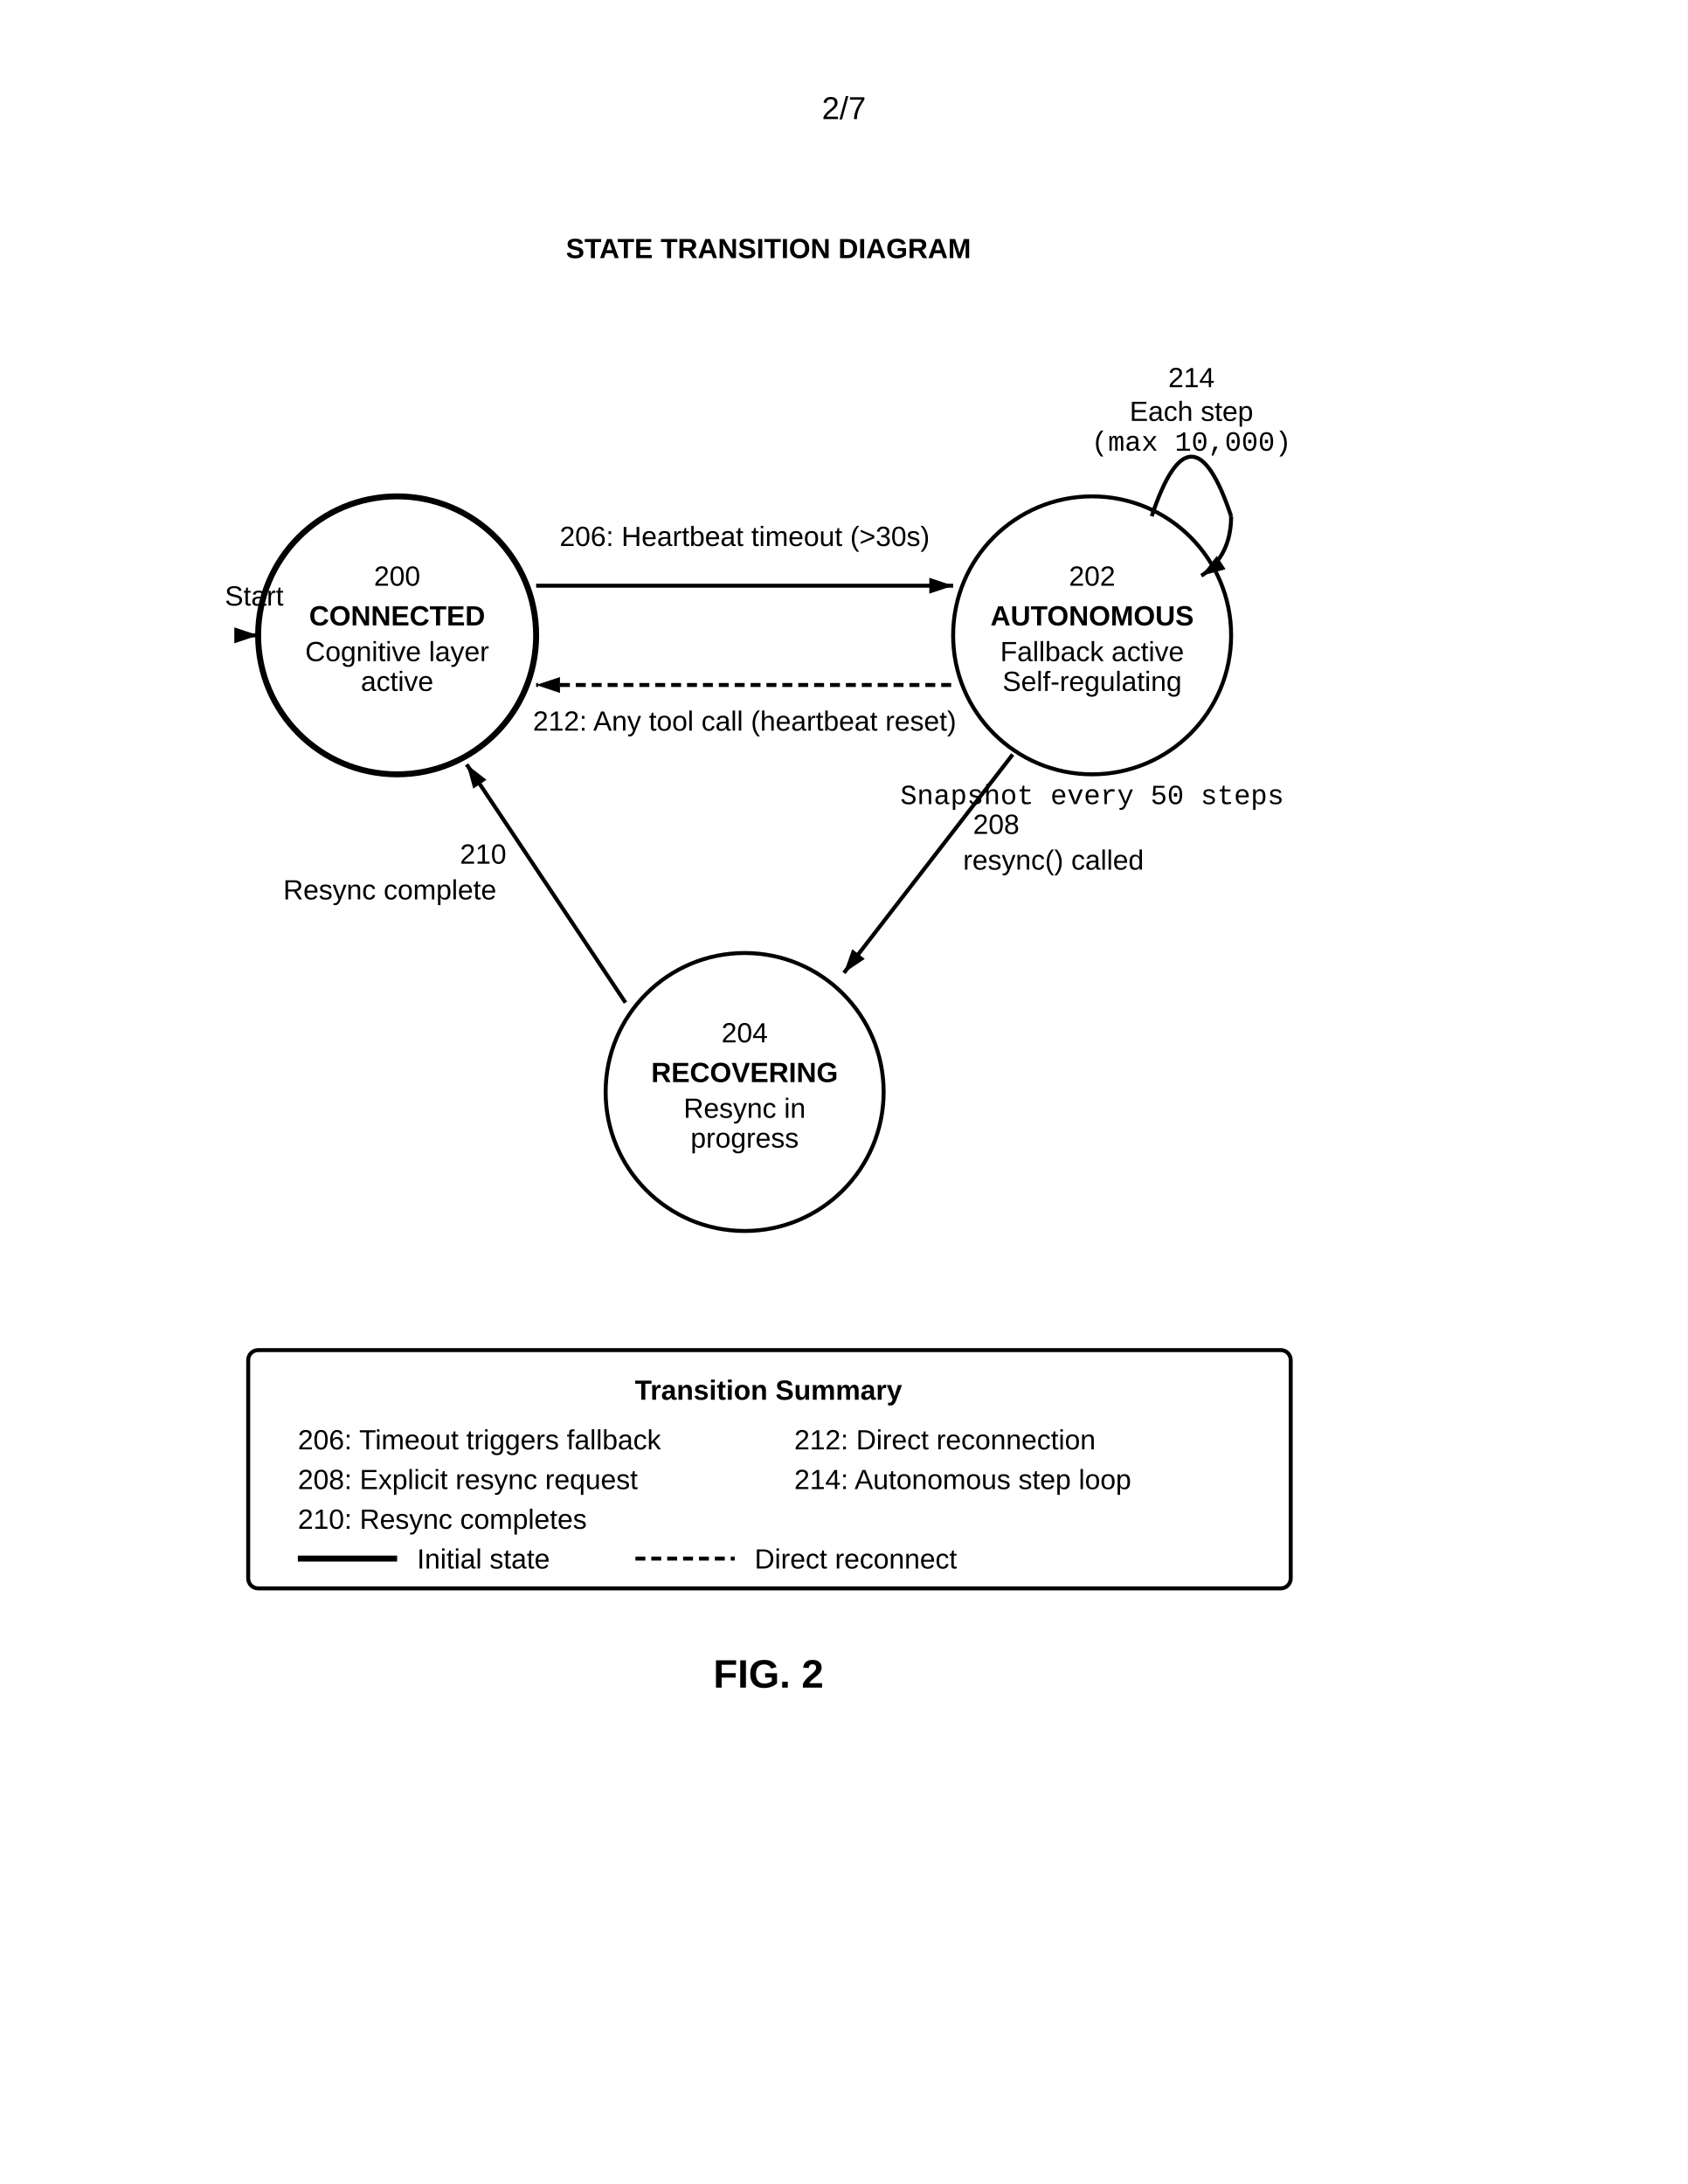
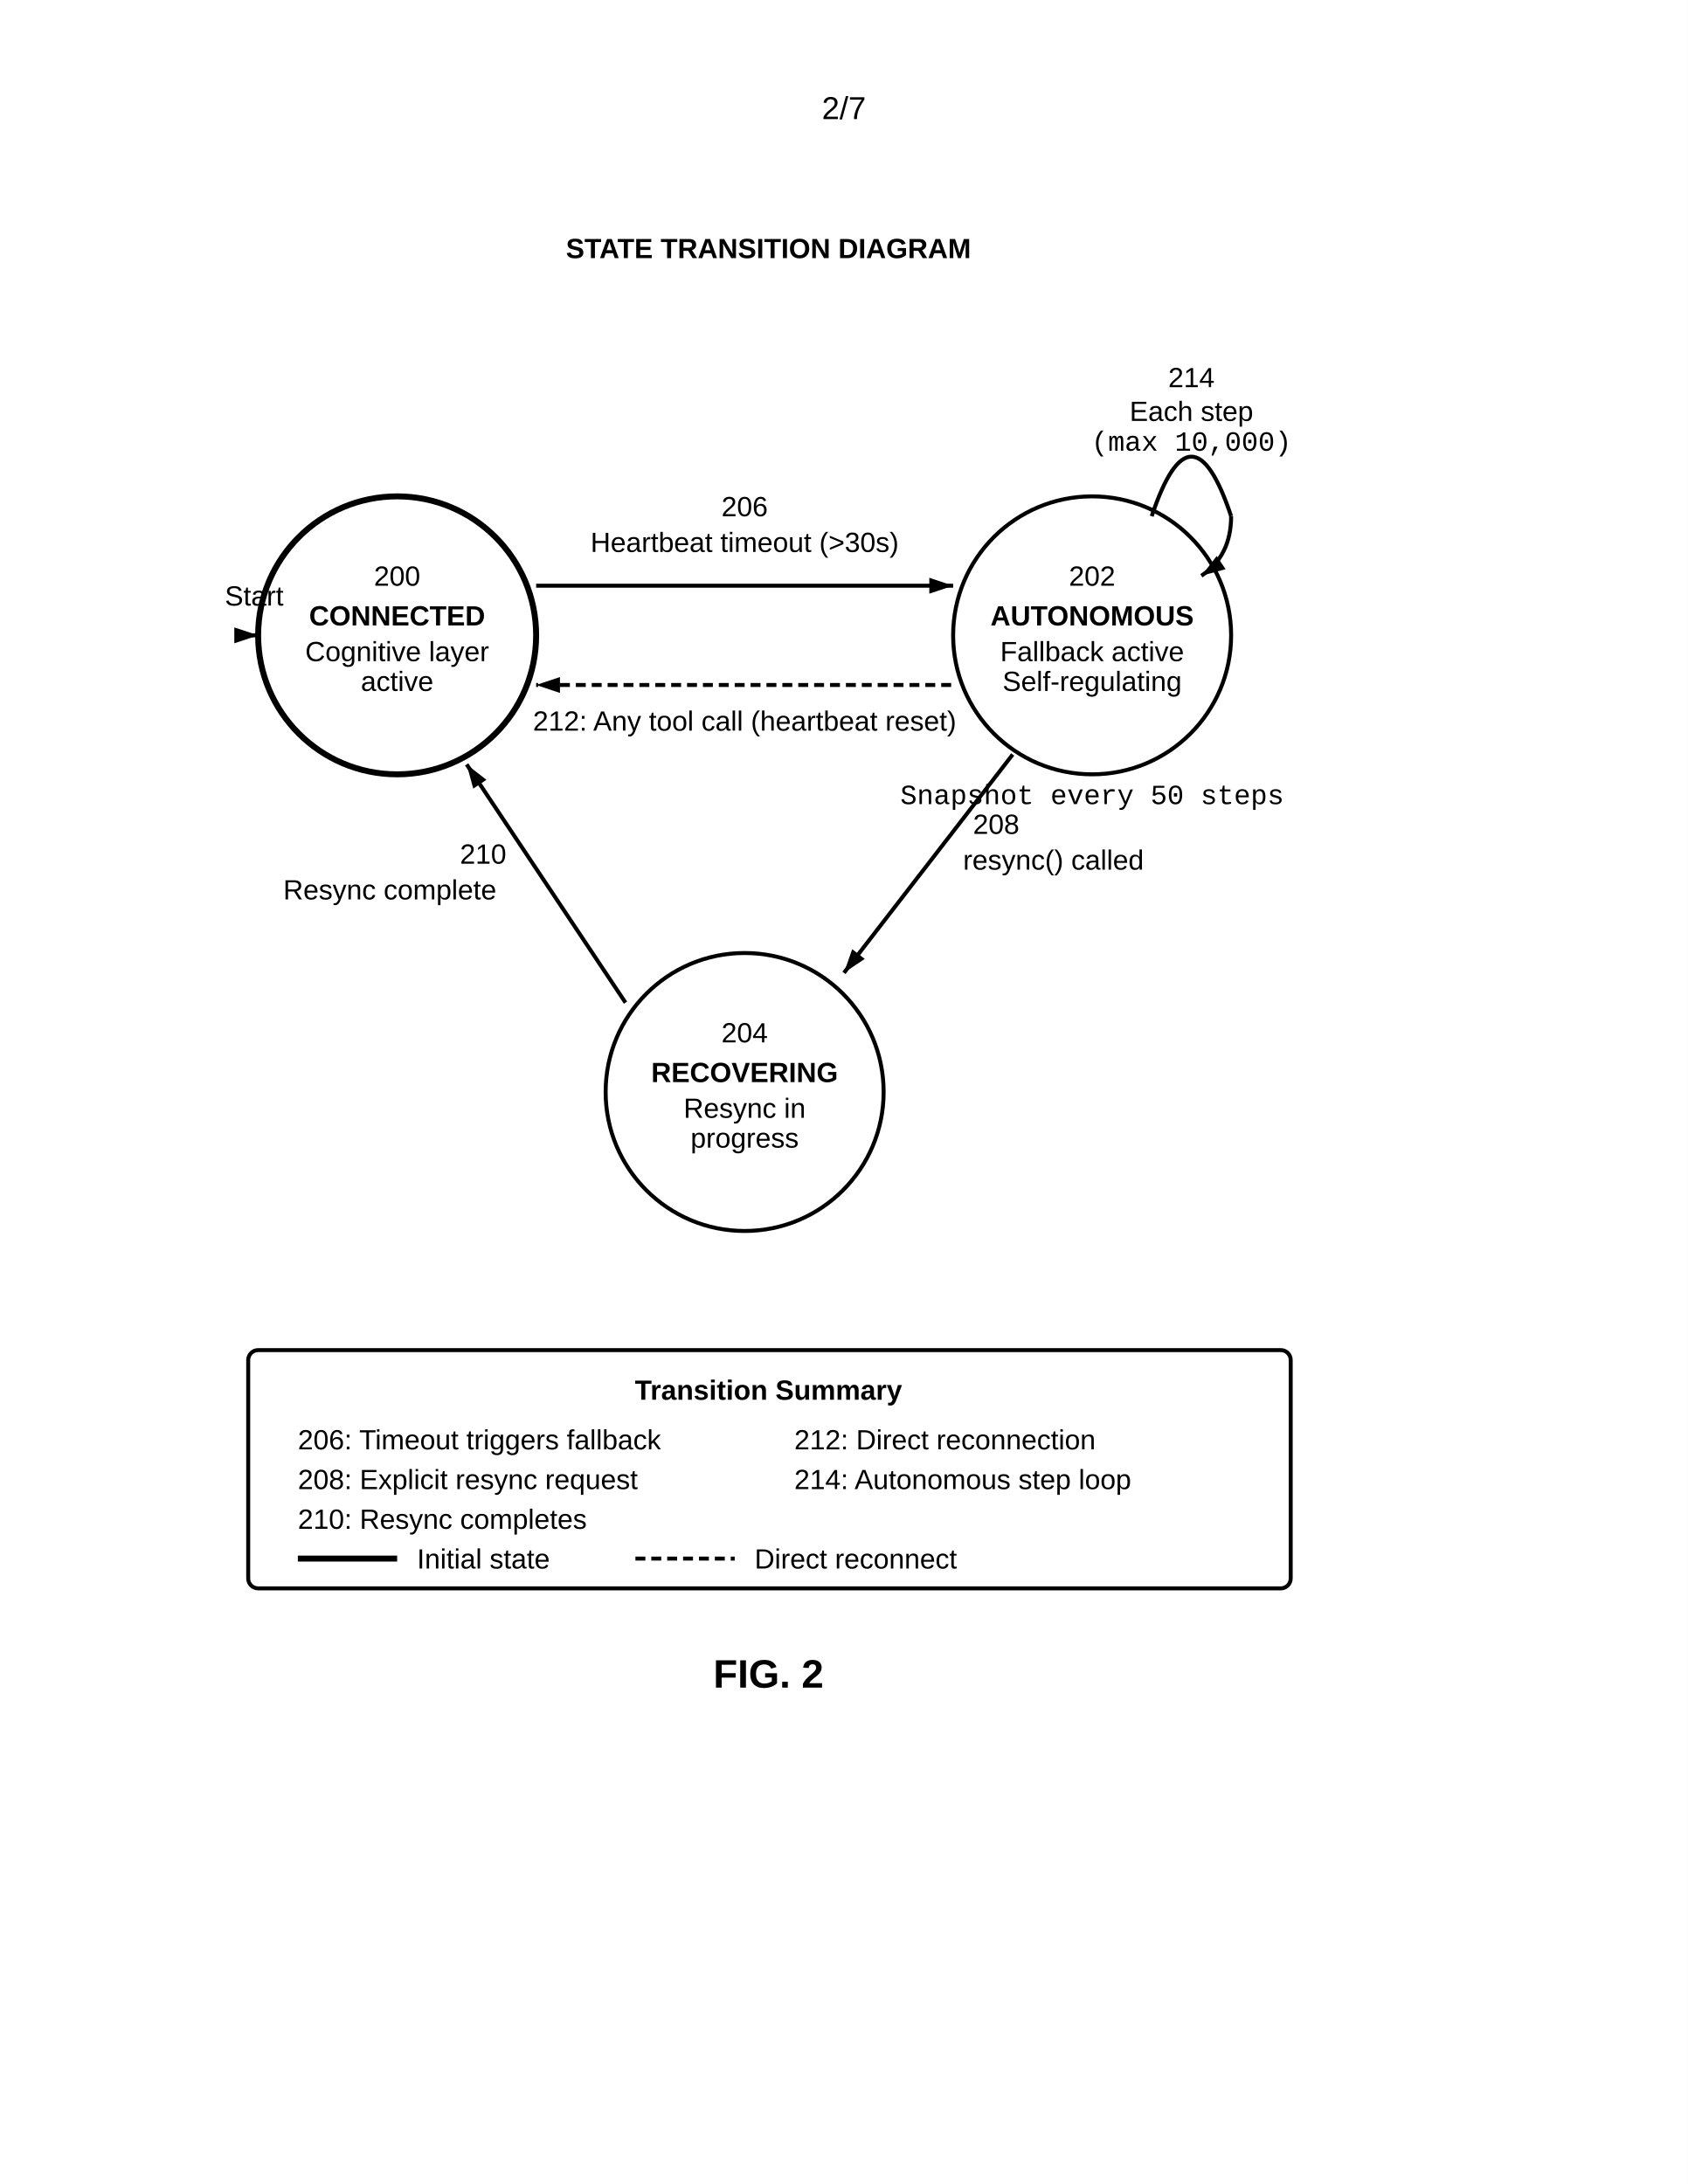
<svg xmlns="http://www.w3.org/2000/svg" width="8.5in" height="11in" viewBox="0 0 850 1100">
  <defs>
    <marker id="ah" markerWidth="6" markerHeight="4" refX="6" refY="2" orient="auto">
      <polygon points="0 0, 6 2, 0 4" fill="black" />
    </marker>
  </defs>
  <rect width="100%" height="100%" fill="white" />
  <text x="425" y="60" font-family="Arial, sans-serif" font-size="16" text-anchor="middle">2/7</text>
  <text x="387" y="130" font-family="Arial, sans-serif" font-size="14" font-weight="bold" text-anchor="middle">STATE TRANSITION DIAGRAM</text>
  <circle cx="200" cy="320" r="70" fill="none" stroke="black" stroke-width="3" />
  <text x="200" y="295" font-family="Arial, sans-serif" font-size="14" text-anchor="middle">200</text>
  <text x="200" y="315" font-family="Arial, sans-serif" font-size="14" font-weight="bold" text-anchor="middle">CONNECTED</text>
  <text x="200" y="333" font-family="Arial, sans-serif" font-size="14" text-anchor="middle">Cognitive layer</text>
  <text x="200" y="348" font-family="Arial, sans-serif" font-size="14" text-anchor="middle">active</text>
  <circle cx="550" cy="320" r="70" fill="none" stroke="black" stroke-width="2" />
  <text x="550" y="295" font-family="Arial, sans-serif" font-size="14" text-anchor="middle">202</text>
  <text x="550" y="315" font-family="Arial, sans-serif" font-size="14" font-weight="bold" text-anchor="middle">AUTONOMOUS</text>
  <text x="550" y="333" font-family="Arial, sans-serif" font-size="14" text-anchor="middle">Fallback active</text>
  <text x="550" y="348" font-family="Arial, sans-serif" font-size="14" text-anchor="middle">Self-regulating</text>
  <circle cx="375" cy="550" r="70" fill="none" stroke="black" stroke-width="2" />
  <text x="375" y="525" font-family="Arial, sans-serif" font-size="14" text-anchor="middle">204</text>
  <text x="375" y="545" font-family="Arial, sans-serif" font-size="14" font-weight="bold" text-anchor="middle">RECOVERING</text>
  <text x="375" y="563" font-family="Arial, sans-serif" font-size="14" text-anchor="middle">Resync in</text>
  <text x="375" y="578" font-family="Arial, sans-serif" font-size="14" text-anchor="middle">progress</text>
  <line x1="125" y1="320" x2="130" y2="320" stroke="black" stroke-width="2" marker-end="url(#ah)" />
  <text x="128" y="305" font-family="Arial, sans-serif" font-size="14" text-anchor="middle">Start</text>
  <line x1="270" y1="295" x2="480" y2="295" stroke="black" stroke-width="2" marker-end="url(#ah)" />
-   <text x="375" y="275" font-family="Arial, sans-serif" font-size="14" text-anchor="middle">206: Heartbeat timeout (&gt;30s)</text>
+   <text x="375" y="260" font-family="Arial, sans-serif" font-size="14" text-anchor="middle">206</text>
+   <text x="375" y="278" font-family="Arial, sans-serif" font-size="14" text-anchor="middle">Heartbeat timeout (&gt;30s)</text>
  <line x1="479" y1="345" x2="270" y2="345" stroke="black" stroke-width="2" stroke-dasharray="5,3" marker-end="url(#ah)" />
  <text x="375" y="368" font-family="Arial, sans-serif" font-size="14" text-anchor="middle">212: Any tool call (heartbeat reset)</text>
  <line x1="510" y1="380" x2="425" y2="490" stroke="black" stroke-width="2" marker-end="url(#ah)" />
  <text x="490" y="420" font-family="Arial, sans-serif" font-size="14" text-anchor="start">208</text>
  <text x="485" y="438" font-family="Arial, sans-serif" font-size="14" text-anchor="start">resync() called</text>
  <line x1="315" y1="505" x2="235" y2="385" stroke="black" stroke-width="2" marker-end="url(#ah)" />
  <text x="255" y="435" font-family="Arial, sans-serif" font-size="14" text-anchor="end">210</text>
  <text x="250" y="453" font-family="Arial, sans-serif" font-size="14" text-anchor="end">Resync complete</text>
  <path d="M 580 260 Q 600 200 620 260" fill="none" stroke="black" stroke-width="2" />
  <path d="M 620 260 Q 620 280 605 290" fill="none" stroke="black" stroke-width="2" marker-end="url(#ah)" />
  <text x="600" y="195" font-family="Arial, sans-serif" font-size="14" text-anchor="middle">214</text>
  <text x="600" y="212" font-family="Arial, sans-serif" font-size="14" text-anchor="middle">Each step</text>
  <text x="600" y="227" font-family="Courier New, monospace" font-size="14" text-anchor="middle">(max 10,000)</text>
  <text x="550" y="405" font-family="Courier New, monospace" font-size="14" text-anchor="middle">Snapshot every 50 steps</text>
  <rect x="125" y="680" width="525" height="120" rx="5" fill="none" stroke="black" stroke-width="2" />
  <text x="387" y="705" font-family="Arial, sans-serif" font-size="14" font-weight="bold" text-anchor="middle">Transition Summary</text>
  <text x="150" y="730" font-family="Arial, sans-serif" font-size="14" text-anchor="start">206: Timeout triggers fallback</text>
  <text x="150" y="750" font-family="Arial, sans-serif" font-size="14" text-anchor="start">208: Explicit resync request</text>
  <text x="150" y="770" font-family="Arial, sans-serif" font-size="14" text-anchor="start">210: Resync completes</text>
  <text x="400" y="730" font-family="Arial, sans-serif" font-size="14" text-anchor="start">212: Direct reconnection</text>
  <text x="400" y="750" font-family="Arial, sans-serif" font-size="14" text-anchor="start">214: Autonomous step loop</text>
  <line x1="150" y1="785" x2="200" y2="785" stroke="black" stroke-width="3" />
  <text x="210" y="790" font-family="Arial, sans-serif" font-size="14" text-anchor="start">Initial state</text>
  <line x1="320" y1="785" x2="370" y2="785" stroke="black" stroke-width="2" stroke-dasharray="5,3" />
  <text x="380" y="790" font-family="Arial, sans-serif" font-size="14" text-anchor="start">Direct reconnect</text>
  <text x="387" y="850" font-family="Arial, sans-serif" font-size="20" font-weight="bold" text-anchor="middle">FIG. 2</text>
</svg>
